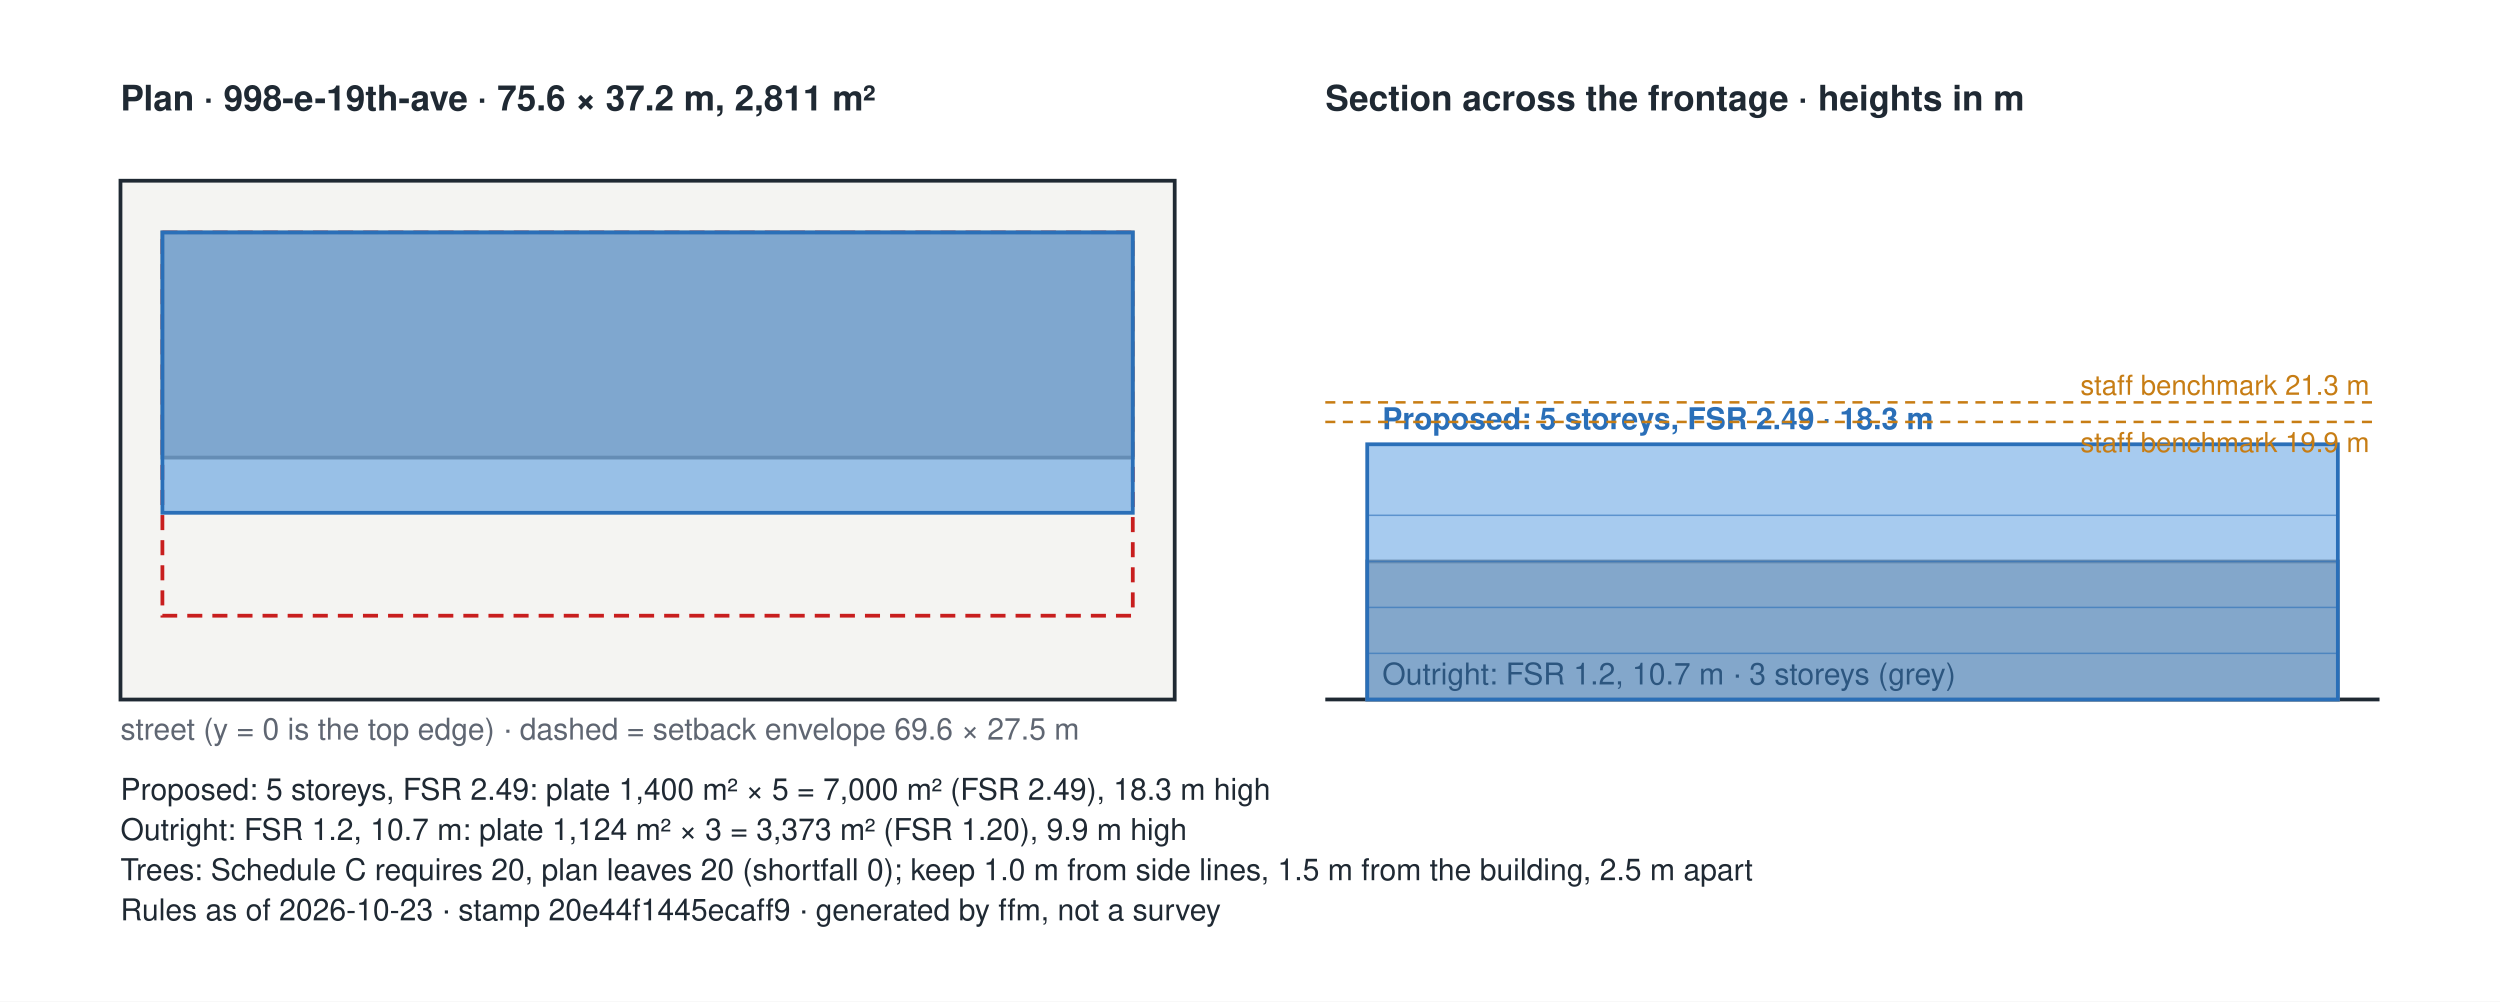
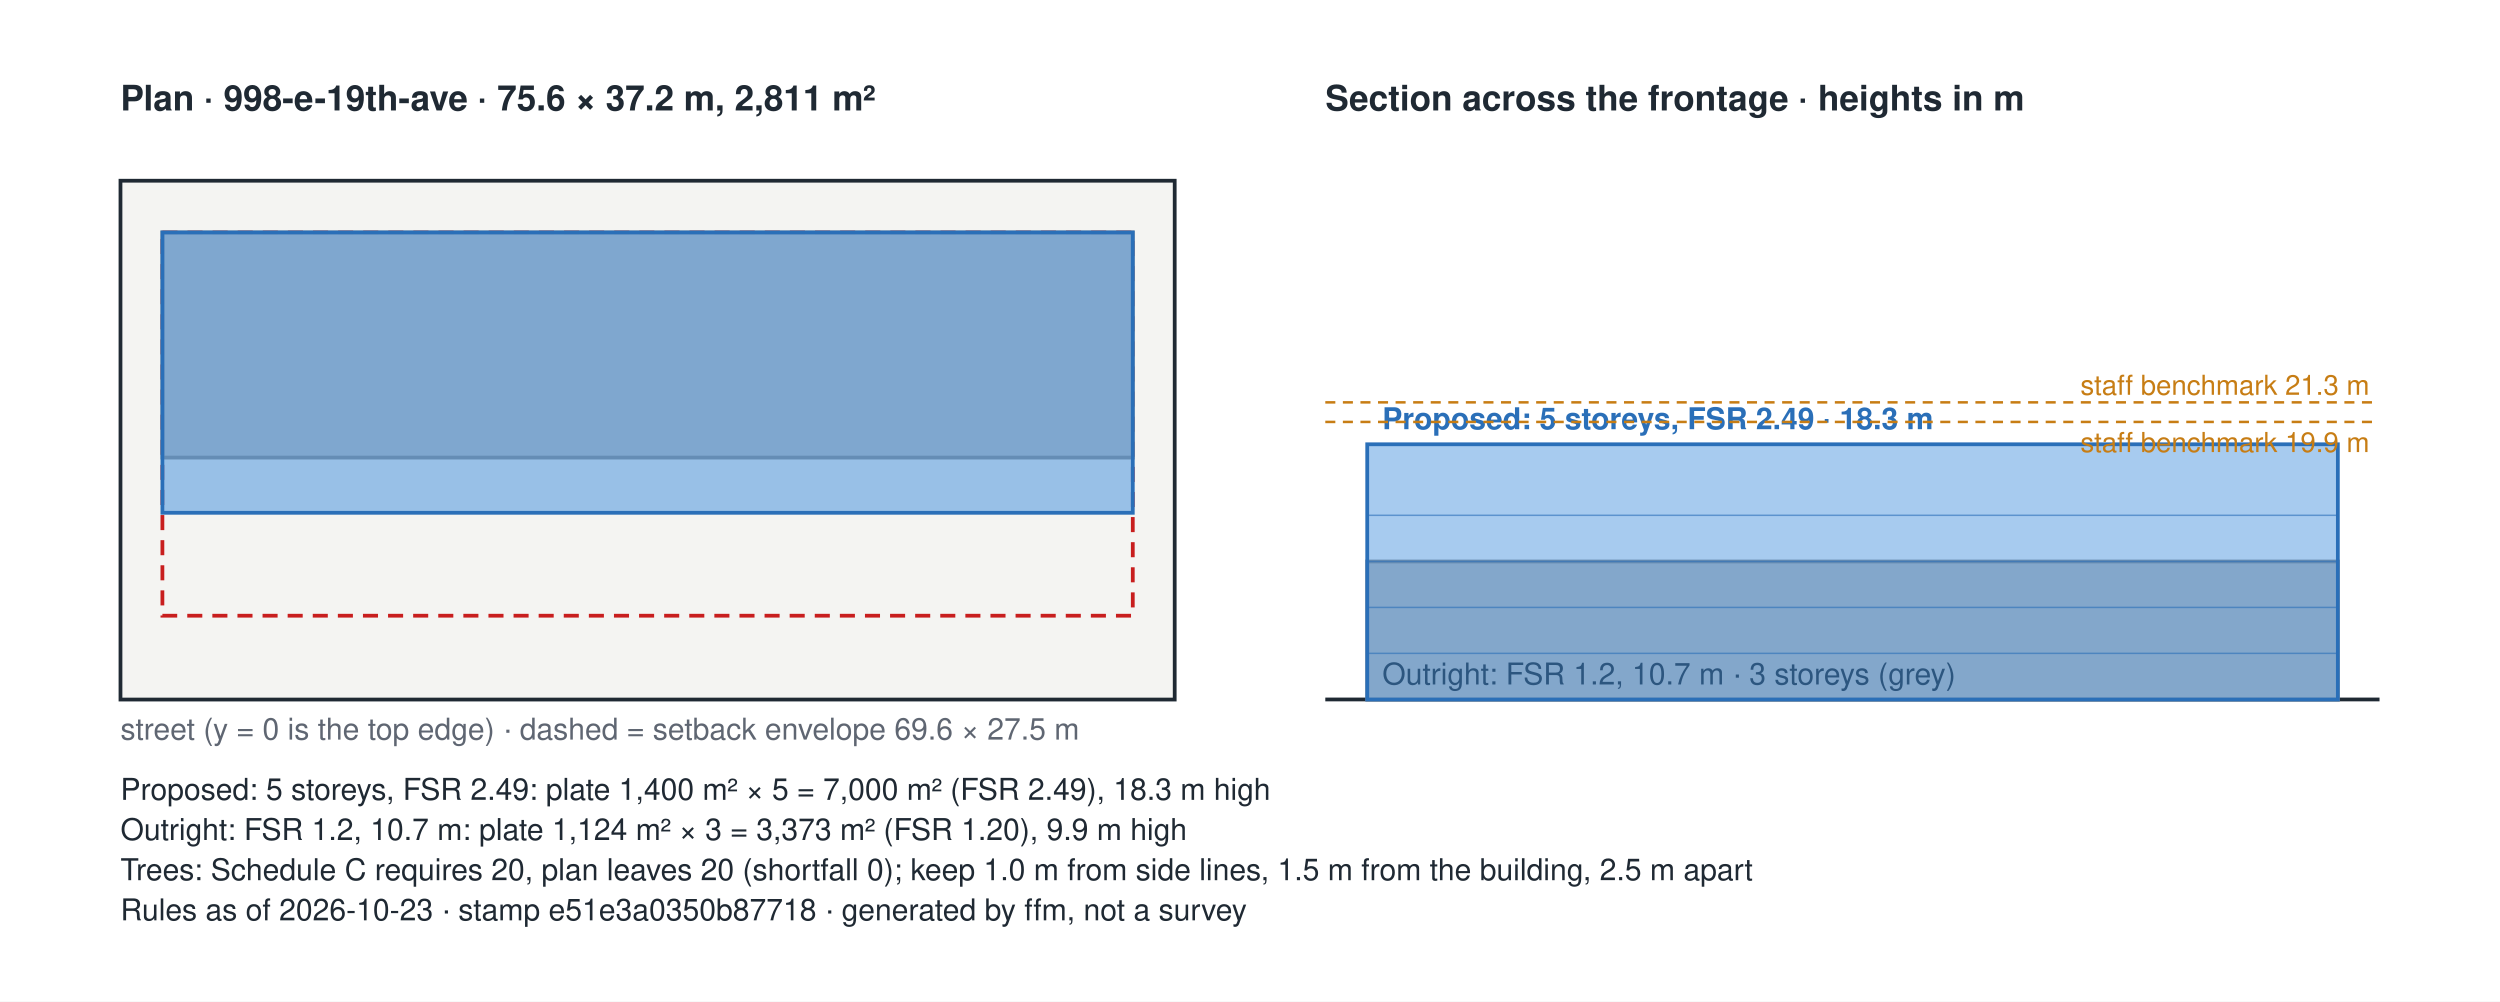
<svg xmlns="http://www.w3.org/2000/svg" width="996" height="399" viewBox="0 0 996 399" font-family="IBM Plex Sans, Helvetica, Arial, sans-serif" font-size="12" fill="#1f2933">
  <rect width="100%" height="100%" fill="#ffffff" />
  <text x="48" y="44" font-size="14" font-weight="600">Plan · 998-e-19th-ave · 75.6 × 37.2 m, 2,811 m²</text>
  <polygon points="48.0,72.0 468.0,72.0 468.0,278.7 48.0,278.7" fill="#f4f4f2" stroke="#1f2933" stroke-width="1.5" stroke-dasharray="" fill-opacity="1.0" />
  <polygon points="64.7,92.6 451.3,92.6 451.3,245.3 64.7,245.3" fill="none" stroke="#c81e1e" stroke-width="1.5" stroke-dasharray="6 4" fill-opacity="1.0" />
  <polygon points="64.7,92.6 451.3,92.6 451.3,182.3 64.7,182.3" fill="#bdbdbd" stroke="#8e8e8e" stroke-width="1.5" stroke-dasharray="" fill-opacity="0.9" />
  <polygon points="64.7,92.6 451.3,92.6 451.3,204.3 64.7,204.3" fill="#3c8cdc" stroke="#2a6fb8" stroke-width="1.5" stroke-dasharray="" fill-opacity="0.5" />
  <text x="48" y="294.667" fill="#5f6672">street (y = 0 is the top edge) · dashed = setback envelope 69.6 × 27.5 m</text>
  <text x="528.0" y="44" font-size="14" font-weight="600">Section across the frontage · heights in m</text>
  <line x1="528.0" y1="278.667" x2="948.0" y2="278.667" stroke="#1f2933" stroke-width="1.5" />
  <rect x="544.7" y="223.7" width="386.7" height="55.0" fill="#bdbdbd" stroke="#8e8e8e" stroke-width="1.5" />
  <text x="550.7" y="272.7" fill="#1f2933">Outright: FSR 1.2, 10.7 m · 3 storeys (grey)</text>
  <rect x="544.7" y="177.0" width="386.7" height="101.7" fill="#3c8cdc" fill-opacity="0.45" stroke="#2a6fb8" stroke-width="1.5" />
  <line x1="544.7" y1="260.3" x2="931.3" y2="260.3" stroke="#2a6fb8" stroke-width="0.6" stroke-opacity="0.6" />
  <line x1="544.7" y1="242.0" x2="931.3" y2="242.0" stroke="#2a6fb8" stroke-width="0.6" stroke-opacity="0.6" />
  <line x1="544.7" y1="223.7" x2="931.3" y2="223.7" stroke="#2a6fb8" stroke-width="0.6" stroke-opacity="0.6" />
  <line x1="544.7" y1="205.3" x2="931.3" y2="205.3" stroke="#2a6fb8" stroke-width="0.6" stroke-opacity="0.6" />
  <text x="550.7" y="171.0" fill="#2a6fb8" font-weight="600">Proposed: 5 storeys, FSR 2.49 · 18.3 m</text>
  <line x1="528.0" y1="168.1" x2="948.0" y2="168.1" stroke="#c77d14" stroke-width="1" stroke-dasharray="4 3" />
  <text x="944.0" y="180.1" fill="#c77d14" text-anchor="end" font-size="11">staff benchmark 19.9 m</text>
  <line x1="528.0" y1="160.3" x2="948.0" y2="160.3" stroke="#c77d14" stroke-width="1" stroke-dasharray="4 3" />
  <text x="944.0" y="157.3" fill="#c77d14" text-anchor="end" font-size="11">staff benchmark 21.3 m</text>
  <text x="48" y="318.667" fill="#1f2933">Proposed: 5 storeys, FSR 2.49: plate 1,400 m² × 5 = 7,000 m² (FSR 2.49), 18.3 m high</text>
  <text x="48" y="334.667" fill="#1f2933">Outright: FSR 1.2, 10.7 m: plate 1,124 m² × 3 = 3,373 m² (FSR 1.20), 9.9 m high</text>
  <text x="48" y="350.667" fill="#1f2933">Trees: Schedule C requires 20, plan leaves 20 (shortfall 0); keep 1.0 m from side lines, 1.5 m from the building, 2.5 m apart</text>
-   <text x="48" y="366.667" fill="#1f2933">Rules as of 2026-10-23 · stamp 20e44f1445ecaff9 · generated by ffm, not a survey</text>
+   <text x="48" y="366.667" fill="#1f2933">Rules as of 2026-10-23 · stamp e51e3a0350b87718 · generated by ffm, not a survey</text>
</svg>
